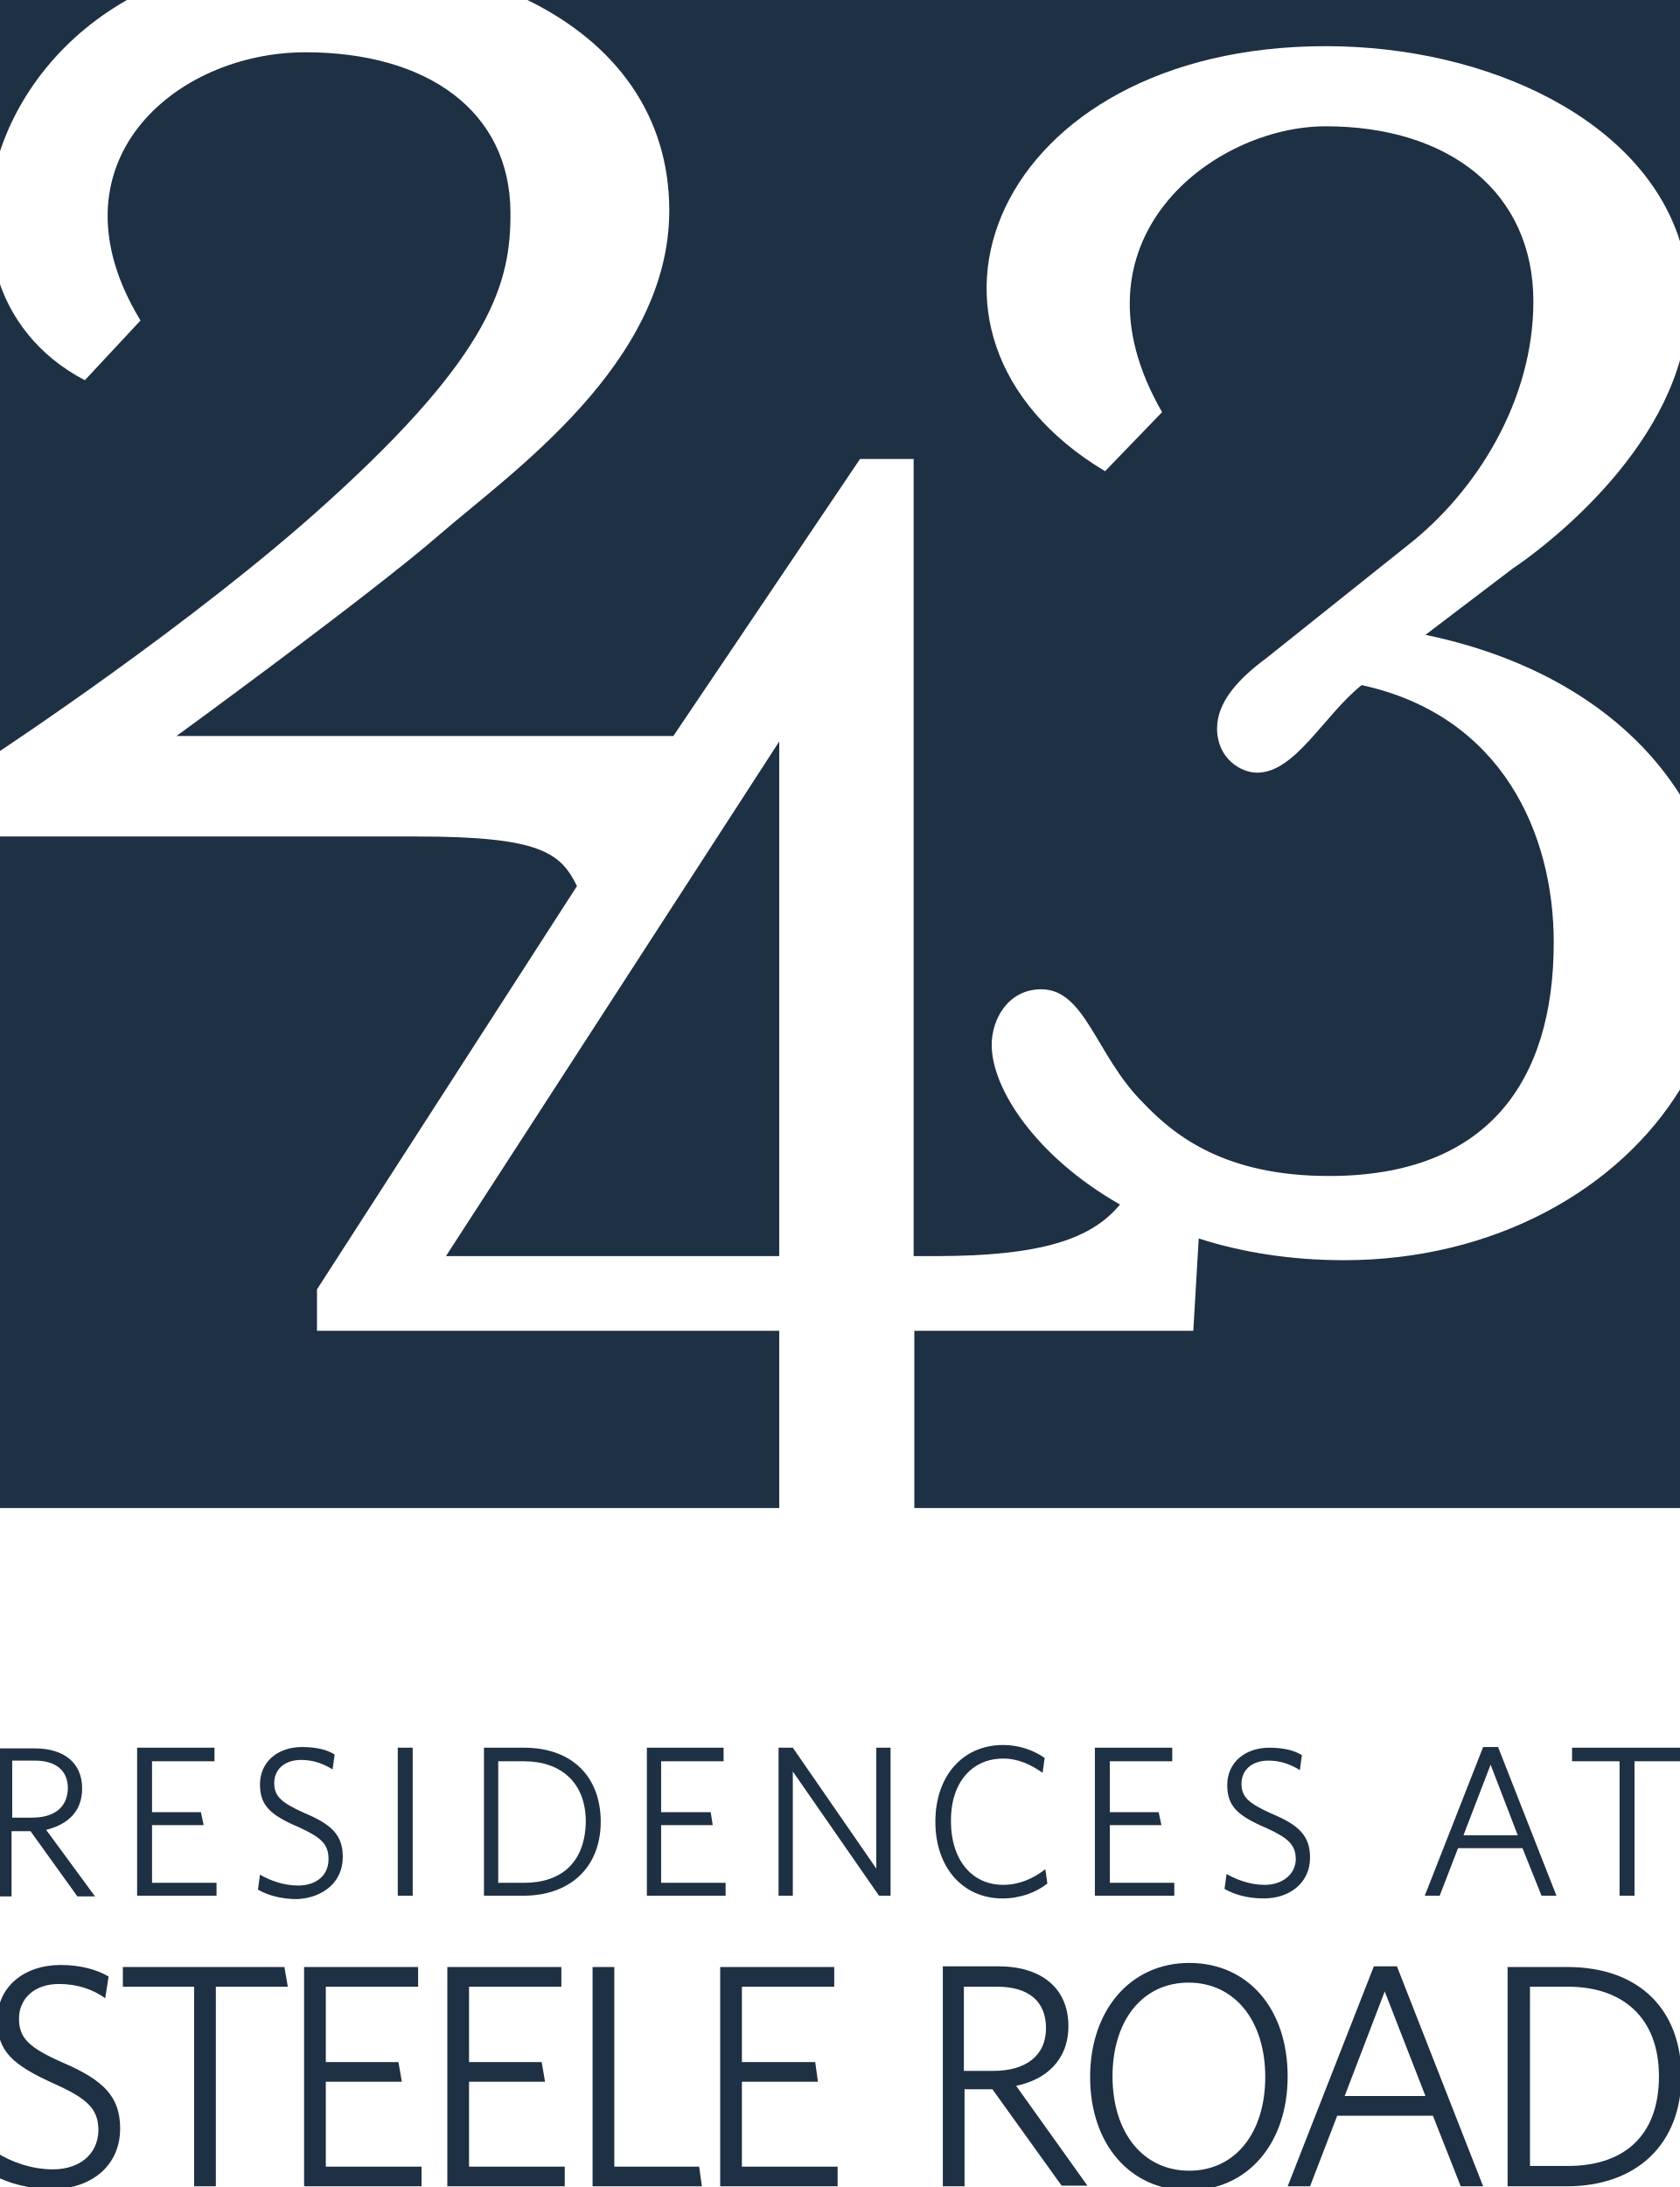
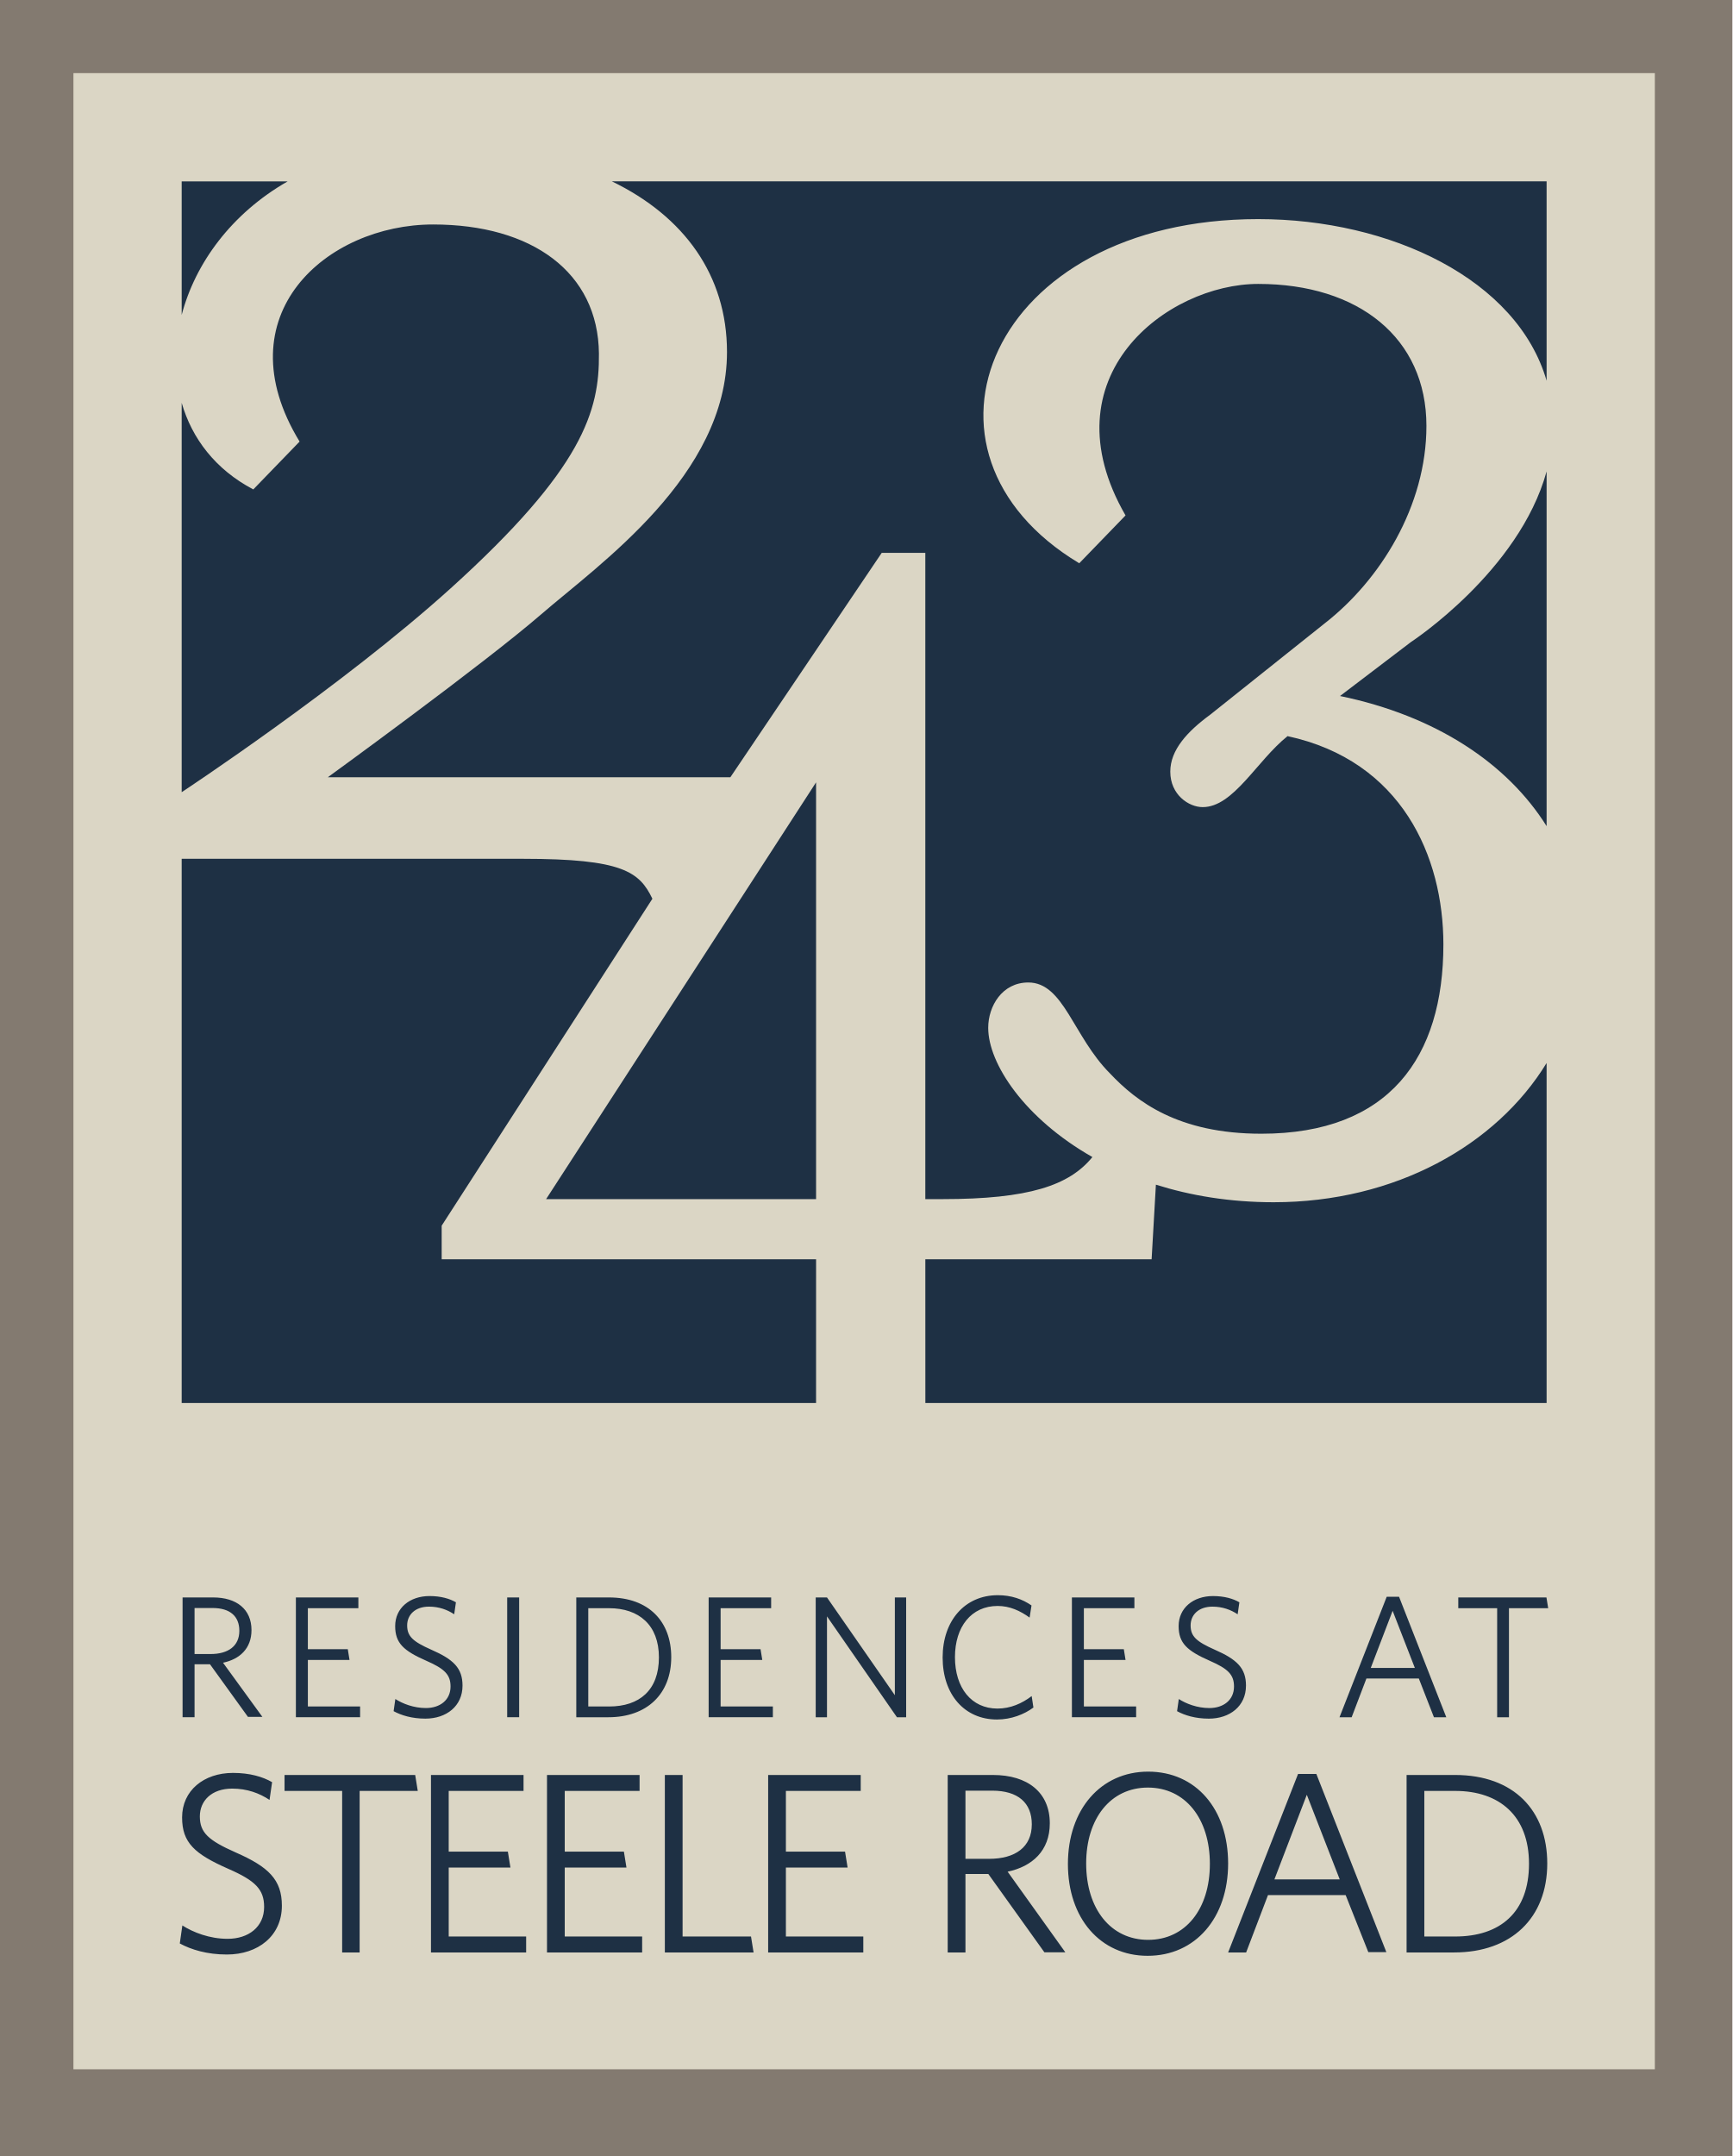
- <svg xmlns="http://www.w3.org/2000/svg" width="247.5" height="322.1">
-   <path fill="none" d="M-1-1h249.5v324.1H-1z" />
-   <g>
-     <path d="M244.4 305.9c0-8.7-5.4-13.2-13.4-13.2h-5.6v26.5h5.6c8.2-.1 13.4-4.5 13.4-13.3zM154 298.7c0-3.9-2.5-6.1-7.2-6.1h-4.9V305h4.3c4.8 0 7.8-2.2 7.8-6.3zM77.2 259.4h-3.8v17.9h3.8c5.5 0 9.1-3 9.1-8.9-.1-5.9-3.7-9-9.1-9zM215.6 270.3h8.1l-4.1-10.4M204 293.3l-5.9 15.4H210M175.2 319.7c6.8 0 11.2-5.6 11.2-13.8 0-8.3-4.5-13.9-11.3-13.9s-11.2 5.6-11.2 13.8c0 8.3 4.5 13.9 11.3 13.9zM5.1 259.4H1.8v8.4h2.9c3.2 0 5.2-1.5 5.2-4.2s-1.7-4.2-4.8-4.2z" fill="none" />
-     <path fill="#1E3044" d="M82.7 292.6v-2.9H65.9V322h17.3v-2.9H69.1v-12.5h11.2l-.5-2.9H69.1v-11.1M175.1 322.6c8.7 0 14.6-6.9 14.6-16.8s-5.8-16.7-14.5-16.7c-8.6 0-14.6 6.9-14.6 16.8s5.9 16.7 14.5 16.7zm0-30.6c6.8 0 11.3 5.6 11.3 13.9 0 8.2-4.4 13.8-11.2 13.8s-11.3-5.6-11.3-13.9c0-8.2 4.4-13.8 11.2-13.8zM31.8 322v-29.4h10.6l-.5-2.9H18.1v2.9h10.5V322M7.8 319.5c-3.3 0-6.3-1.2-8.2-2.4l-.5 3.3c2.1 1.1 5 2 8.6 2 5.7 0 10-3.4 10-8.9 0-4.7-2.4-7.1-8.4-9.7-5-2.2-6.5-3.6-6.5-6.5 0-2.8 2.1-5.1 5.9-5.1 2.7 0 5 .8 6.8 2.1l.5-3.2c-1.7-1-4.1-1.7-7.1-1.7-5.3 0-9.3 3.2-9.3 8.1 0 4.6 2.2 6.6 8.4 9.4 4.9 2.2 6.5 3.7 6.5 6.9-.1 3.6-2.9 5.7-6.7 5.7zM197 311.6h14.1l4.1 10.4h3.3l-12.7-32.4h-3.4L189.7 322h3.3l4-10.4zm7-18.3l6 15.4h-11.9l5.9-15.4zM103 319.1H90.5v-29.4h-3.2V322h16.1M62.1 319.1H48v-12.5h11.2l-.5-2.9H48v-11.1h13.6v-2.9H44.8V322h17.3M247.7 305.8c0-9.6-6-16.1-16.8-16.1h-8.8V322h8.7c10.4 0 16.9-6.3 16.9-16.2zm-22.3-13.2h5.6c8 0 13.4 4.5 13.4 13.2 0 8.8-5.2 13.2-13.4 13.2h-5.6v-26.4zM142 307.7h4.2l10.2 14.2h3.8l-10.5-14.7c4.4-.9 7.7-3.8 7.7-8.8 0-5.6-4-8.8-10.3-8.8h-8.2V322h3.2v-14.3h-.1zm0-15.1h4.9c4.7 0 7.2 2.2 7.2 6.1 0 4.1-3 6.3-7.8 6.3H142v-12.4zM123.4 319.1h-14.1v-12.5h11.2l-.4-2.9h-10.8v-11.1h13.6v-2.9h-16.8V322h17.3M88.5 268.3c0-6.5-4.1-10.9-11.3-10.9h-5.9v21.8h5.8c6.9 0 11.4-4.2 11.4-10.9zm-11.3 9h-3.8v-17.9h3.8c5.4 0 9.1 3.1 9.1 8.9-.1 6-3.6 9-9.1 9zM186.3 277.6c-2.2 0-4.2-.8-5.6-1.6l-.3 2.2c1.4.8 3.3 1.4 5.8 1.4 3.8 0 6.8-2.3 6.8-6 0-3.2-1.6-4.8-5.7-6.5-3.3-1.5-4.4-2.4-4.4-4.4 0-1.9 1.4-3.4 4-3.4 1.8 0 3.3.6 4.6 1.4l.3-2.2c-1.1-.7-2.7-1.1-4.8-1.1-3.6 0-6.2 2.2-6.2 5.5 0 3.1 1.5 4.5 5.7 6.3 3.3 1.5 4.4 2.5 4.4 4.7-.1 2.2-2 3.7-4.6 3.7zM131.2 279.2v-21.8h-2.1v17.8l-12.3-17.8h-2.1v21.8h2.1v-18.3l12.7 18.3M31.6 259.4v-2H20.2v21.8h11.7v-1.9h-9.5v-8.5H30l-.4-1.9h-7.2v-7.5M172.7 259.4v-2h-11.4v21.8H173v-1.9h-9.5v-8.5h7.6l-.4-1.9h-7.2v-7.5M106.9 277.3h-9.5v-8.5h7.6l-.3-1.9h-7.3v-7.5h9.2v-2H95.3v21.8h11.6M227.1 279.2h2.2l-8.6-21.9h-2.2l-8.6 21.9h2.2l2.7-7h9.5l2.8 7zm-11.5-8.9l4-10.4 4 10.4h-8zM12.1 263.4c0-3.8-2.7-5.9-7-5.9H-.5v21.8h2.2v-9.6h2.8l6.9 9.6H14l-7.2-9.8c3.2-.8 5.3-2.7 5.3-6.1zm-7.4 4.3H1.8v-8.4h3.3c3.2 0 4.9 1.5 4.9 4.1-.1 2.9-2.1 4.3-5.3 4.3zM231.6 257.4v2h7v19.8h2.2v-19.8h7.1l-.3-2M147.8 259c2.2 0 4.1.9 5.8 2.1l.3-2.2c-1.6-1.1-3.7-1.9-6.1-1.9-6 0-10 4.6-10 11.3 0 6.7 4 11.3 9.9 11.3 2.6 0 5-.9 6.6-2.2l-.3-2.1c-1.8 1.4-3.9 2.3-6.2 2.3-4.7 0-7.7-3.8-7.7-9.3-.1-5.5 2.9-9.3 7.7-9.3zM58.6 257.4h2.2v21.8h-2.2zM50.5 273.5c0-3.2-1.6-4.8-5.7-6.5-3.3-1.5-4.4-2.4-4.4-4.4 0-1.9 1.4-3.4 4-3.4 1.8 0 3.3.6 4.6 1.4l.3-2.2c-1.1-.7-2.7-1.1-4.8-1.1-3.6 0-6.2 2.2-6.2 5.5 0 3.1 1.5 4.5 5.7 6.3 3.3 1.5 4.4 2.5 4.4 4.7 0 2.5-1.9 3.9-4.5 3.9-2.2 0-4.2-.8-5.6-1.6l-.3 2.2c1.4.8 3.3 1.4 5.8 1.4 3.8-.2 6.7-2.5 6.7-6.2zM247.6 160.3c-9.1 14.9-27.5 25.3-49.6 25.3-8 0-15.2-1.2-21.4-3.2l-.8 13.6h-41.1v26.1h113v-61.8h-.1zM18.7 0H-.6v24.3C1.9 14.9 8.5 5.8 18.7 0zM-.6 111s29.2-19.2 48.9-37.1c24.1-21.8 27-32.3 26.9-42.7C75.1 16.4 63 7.7 45 7.7c-19.4 0-38.3 16.5-24.3 39.5L12.5 56c-6.9-3.6-11.2-9.3-13-15.7V111h-.1zM114.8 185v-75.8L65.7 185" />
-     <path d="M64.8 78.7C54.3 87.8 26 108.4 26 108.4h73.2l27.5-40.8h7.9V185h3.1c15.7 0 23.1-2.5 27.3-7.6-12.3-7-18.9-17-18.9-23.5 0-3.9 2.5-8.2 7.3-8.2 6.5 0 8.1 9.8 14.9 16.6 4.8 5.1 12.3 10.9 27.5 10.9 23.3 0 33.1-13.9 33.1-34.4 0-16-7.6-33.4-28.3-37.9-5.6 4.5-9.8 12.9-15.4 12.9-2.5 0-5.9-2.2-5.9-6.5 0-3.9 3.1-7.3 7.3-10.4l20.8-16.6c10.1-7.9 18.5-21.3 18.5-35.9 0-16-12.3-25.8-30.6-25.8-16.6 0-38.7 16.8-24.1 42.1l-8.4 8.7c-33.7-20.2-16.3-62.6 32.5-62.6 24.1 0 47.1 11 52.4 29.4V0h-170c13.1 6.4 20.9 17.1 20.9 31 0 22.5-23.3 38.6-33.8 47.7z" fill="#1E3044" />
-     <path d="M247.6 52.7c-5 18.2-24.7 31-24.7 31L210 93.5c17.4 3.6 30.4 12.2 37.6 23.7V52.7zM-.6 222.1h115.4V196H46.7v-6.1L85 130.5c-2.4-4.9-5.4-7.3-23.5-7.3H-.6v98.9z" fill="#1E3044" />
-   </g>
+ <svg xmlns="http://www.w3.org/2000/svg" xmlns:xlink="http://www.w3.org/1999/xlink" width="284.516" height="354" viewBox="0 0 284.516 354">
+   <path fill="#837A70" d="M0 0h284.514v354H0z" />
+   <path fill="#DBD6C5" d="M12.06 12.008h259.72v327.755H12.06z" />
+   <defs>
+     <path id="a" d="M0 0h284.516v354H0z" />
+   </defs>
+   <clipPath id="b">
+     <use xlink:href="#a" overflow="visible" />
+   </clipPath>
+   <path clip-path="url(#b)" fill="#1E3044" d="M251.112 306.01c0 7.98-4.73 11.95-12.122 11.95h-5.068v-23.903h5.068c7.266 0 12.122 4.096 12.122 11.952m2.998-.043c0-8.657-5.448-14.528-15.16-14.528h-7.942v29.14h7.814c9.375 0 15.288-5.66 15.288-14.613m-34.082 2.618H209.3l5.322-13.895 5.406 13.895zm7.656 11.94l-11.498-29.256h-3L201.7 320.58h2.956l3.59-9.42H221l3.722 9.365h2.962zM198.7 306.05c0 7.393-4.01 12.46-10.135 12.46s-10.18-5.067-10.18-12.543c0-7.39 4.013-12.46 10.137-12.46s10.18 5.07 10.18 12.544m2.997-.083c0-8.912-5.28-15.078-13.135-15.078-7.77 0-13.177 6.208-13.177 15.16 0 8.912 5.32 15.08 13.092 15.08 7.856 0 13.22-6.252 13.22-15.163m-36.213 1.35c4.013-.845 6.927-3.42 6.927-7.94 0-5.066-3.633-7.938-9.334-7.938h-7.434v29.14h2.915V307.7h3.76l9.204 12.853h3.437l-9.473-13.235zm3.97-7.77c0 3.717-2.703 5.66-7.01 5.66h-3.886v-11.193h4.393c4.223 0 6.504 1.985 6.504 5.533m-27.674 21.033v-2.62H129.07v-11.317h10.136l-.422-2.618h-9.714v-9.968h12.29v-2.618h-15.204v29.14h15.627zm-18.02 0l-.424-2.62h-11.235v-26.52h-2.914v29.14h14.572zm-18.302 0v-2.62H92.75v-11.317h10.136l-.422-2.618H92.75v-9.968h12.29v-2.618H89.835v29.14h15.626zm-19.05 0v-2.62H73.694v-11.317h10.137l-.423-2.618h-9.715v-9.968h12.29v-2.618H70.78v29.14h15.63zm-17.8-26.523l-.423-2.618H46.732v2.617h9.46v26.523h2.873v-26.523h9.545zm-22.318 18.837c0-4.267-2.196-6.378-7.602-8.742-4.477-1.985-5.87-3.252-5.87-5.913 0-2.535 1.9-4.563 5.32-4.563 2.45 0 4.478.76 6.125 1.858l.422-2.914c-1.52-.886-3.674-1.52-6.42-1.52-4.814 0-8.362 2.913-8.362 7.307 0 4.14 2.027 5.997 7.602 8.447 4.435 1.94 5.87 3.378 5.87 6.25 0 3.294-2.575 5.236-5.996 5.236-2.956 0-5.66-1.056-7.433-2.195l-.422 2.956c1.858 1.015 4.477 1.816 7.73 1.816 5.11 0 9.037-3.04 9.037-8.022M254.263 264.057l-.285-1.768h-14.48v1.767h6.385v17.903h1.938v-17.903h6.443zm-21.898 9.807h-7.242l3.593-9.38 3.65 9.38zm5.164 8.096l-7.76-19.785h-2.024l-7.754 19.785h1.996l2.422-6.356h8.61l2.482 6.356h2.027zm-32.896-5.188c0-2.88-1.483-4.306-5.132-5.902-3.022-1.34-3.963-2.195-3.963-3.99 0-1.71 1.282-3.08 3.592-3.08 1.653 0 3.022.514 4.134 1.255l.285-1.967c-1.026-.6-2.48-1.026-4.333-1.026-3.25 0-5.645 1.967-5.645 4.932 0 2.794 1.37 4.05 5.13 5.702 2.995 1.31 3.964 2.28 3.964 4.22 0 2.223-1.738 3.534-4.047 3.534-1.997 0-3.822-.712-5.02-1.482l-.284 1.996c1.254.685 3.02 1.226 5.217 1.226 3.45-.002 6.1-2.054 6.1-5.418m-18.04 5.188v-1.767h-8.582v-7.642h6.843l-.284-1.766h-6.56v-6.73h8.297v-1.767h-10.263v19.67h10.548zm-16.87-1.596l-.285-1.882c-1.597 1.226-3.507 2.053-5.615 2.053-4.277 0-6.985-3.393-6.985-8.44 0-4.987 2.68-8.408 7.013-8.408 1.997 0 3.707.798 5.247 1.91l.312-1.995c-1.482-1.027-3.308-1.683-5.53-1.683-5.417 0-9.066 4.19-9.066 10.233 0 6.073 3.592 10.178 8.924 10.178 2.336 0 4.502-.853 5.985-1.966m-20.9 1.596v-19.67h-1.855v16.05l-11.146-16.05h-1.853v19.67h1.852v-16.562l11.49 16.562h1.51zm-21.89 0v-1.767h-8.582v-7.642h6.843l-.285-1.766h-6.557v-6.73h8.297v-1.767h-10.263v19.67h10.548zm-18.715-9.835c0 5.388-3.193 8.068-8.182 8.068h-3.42v-16.137h3.42c4.903 0 8.182 2.766 8.182 8.07m2.024-.03c0-5.844-3.677-9.807-10.234-9.807h-5.36v19.67h5.274c6.328 0 10.32-3.82 10.32-9.864m-24.977-9.807h-1.967v19.67h1.967v-19.67zm-9.302 14.482c0-2.88-1.482-4.306-5.132-5.902-3.02-1.34-3.96-2.195-3.96-3.99 0-1.71 1.282-3.08 3.59-3.08 1.654 0 3.023.514 4.135 1.255l.285-1.967c-1.027-.6-2.48-1.026-4.334-1.026-3.25 0-5.644 1.967-5.644 4.932 0 2.794 1.368 4.05 5.13 5.702 2.995 1.31 3.964 2.28 3.964 4.22 0 2.223-1.74 3.534-4.048 3.534-1.996 0-3.82-.712-5.018-1.482l-.285 1.996c1.254.685 3.022 1.226 5.217 1.226 3.45-.002 6.1-2.054 6.1-5.418m-16.82 5.188v-1.767h-8.58v-7.642h6.842l-.285-1.766H50.56v-6.73h8.296v-1.767H48.595v19.67h10.548zm-22.513-8.95c2.708-.57 4.675-2.31 4.675-5.36 0-3.42-2.452-5.36-6.3-5.36h-5.018v19.67h1.967v-8.694h2.537l6.235 8.637h2.37l-6.466-8.894zm2.68-5.247c0 2.51-1.826 3.82-4.733 3.82h-2.623v-7.555h2.965c2.85 0 4.39 1.34 4.39 3.735M29.837 141.012v89.355h104.187l.004-23.6h-61.49v-5.52l34.607-53.678c-2.124-4.427-4.916-6.56-21.2-6.56H29.838zm104.19-12.556l-44.34 68.435h44.34v-68.434zM98.365 58.06c-.132-13.382-11.022-21.202-27.24-21.202-17.486 0-34.593 14.867-21.922 35.646L41.6 80.36c-6.23-3.277-10.09-8.387-11.763-14.22v63.933s26.37-17.378 44.2-33.495c21.76-19.672 24.42-29.142 24.327-38.518M47.248 29.78h-17.41v21.933c2.206-8.45 8.152-16.642 17.41-21.934m206.756 32.738v-32.74H100.49c11.853 5.743 18.907 15.41 18.907 28.028 0 20.272-21 34.828-30.49 43.04-9.487 8.214-35.07 26.776-35.07 26.776h66.112l24.858-36.844h7.16v106.11h2.82c14.175 0 20.828-2.238 24.62-6.907-11.147-6.34-17.11-15.338-17.11-21.218 0-3.547 2.277-7.446 6.585-7.446 5.83 0 7.35 8.87 13.43 14.95 4.31 4.563 11.15 9.884 24.835 9.884 21.033 0 29.906-12.573 29.906-31.072 0-14.443-6.842-30.155-25.594-34.21-5.068 4.055-8.87 11.656-13.938 11.656-2.28 0-5.322-2.027-5.322-5.828 0-3.548 2.787-6.59 6.59-9.376l18.75-14.952c9.124-7.095 16.727-19.26 16.727-32.436 0-14.445-11.15-23.314-27.62-23.314-14.954 0-34.973 15.205-21.796 38.012l-7.6 7.854c-30.41-18.245-14.7-56.51 29.395-56.51 21.766.003 42.552 9.93 47.36 26.544m0 73.128V77.403c-4.52 16.424-22.27 28.007-22.27 28.007l-11.658 8.87c15.72 3.242 27.476 11.058 33.927 21.366m0 94.72v-55.83c-8.245 13.487-24.857 22.863-44.824 22.863-7.244 0-13.693-1.103-19.343-2.885l-.703 12.252H151.97l.005 23.6h102.03z" />
</svg>
